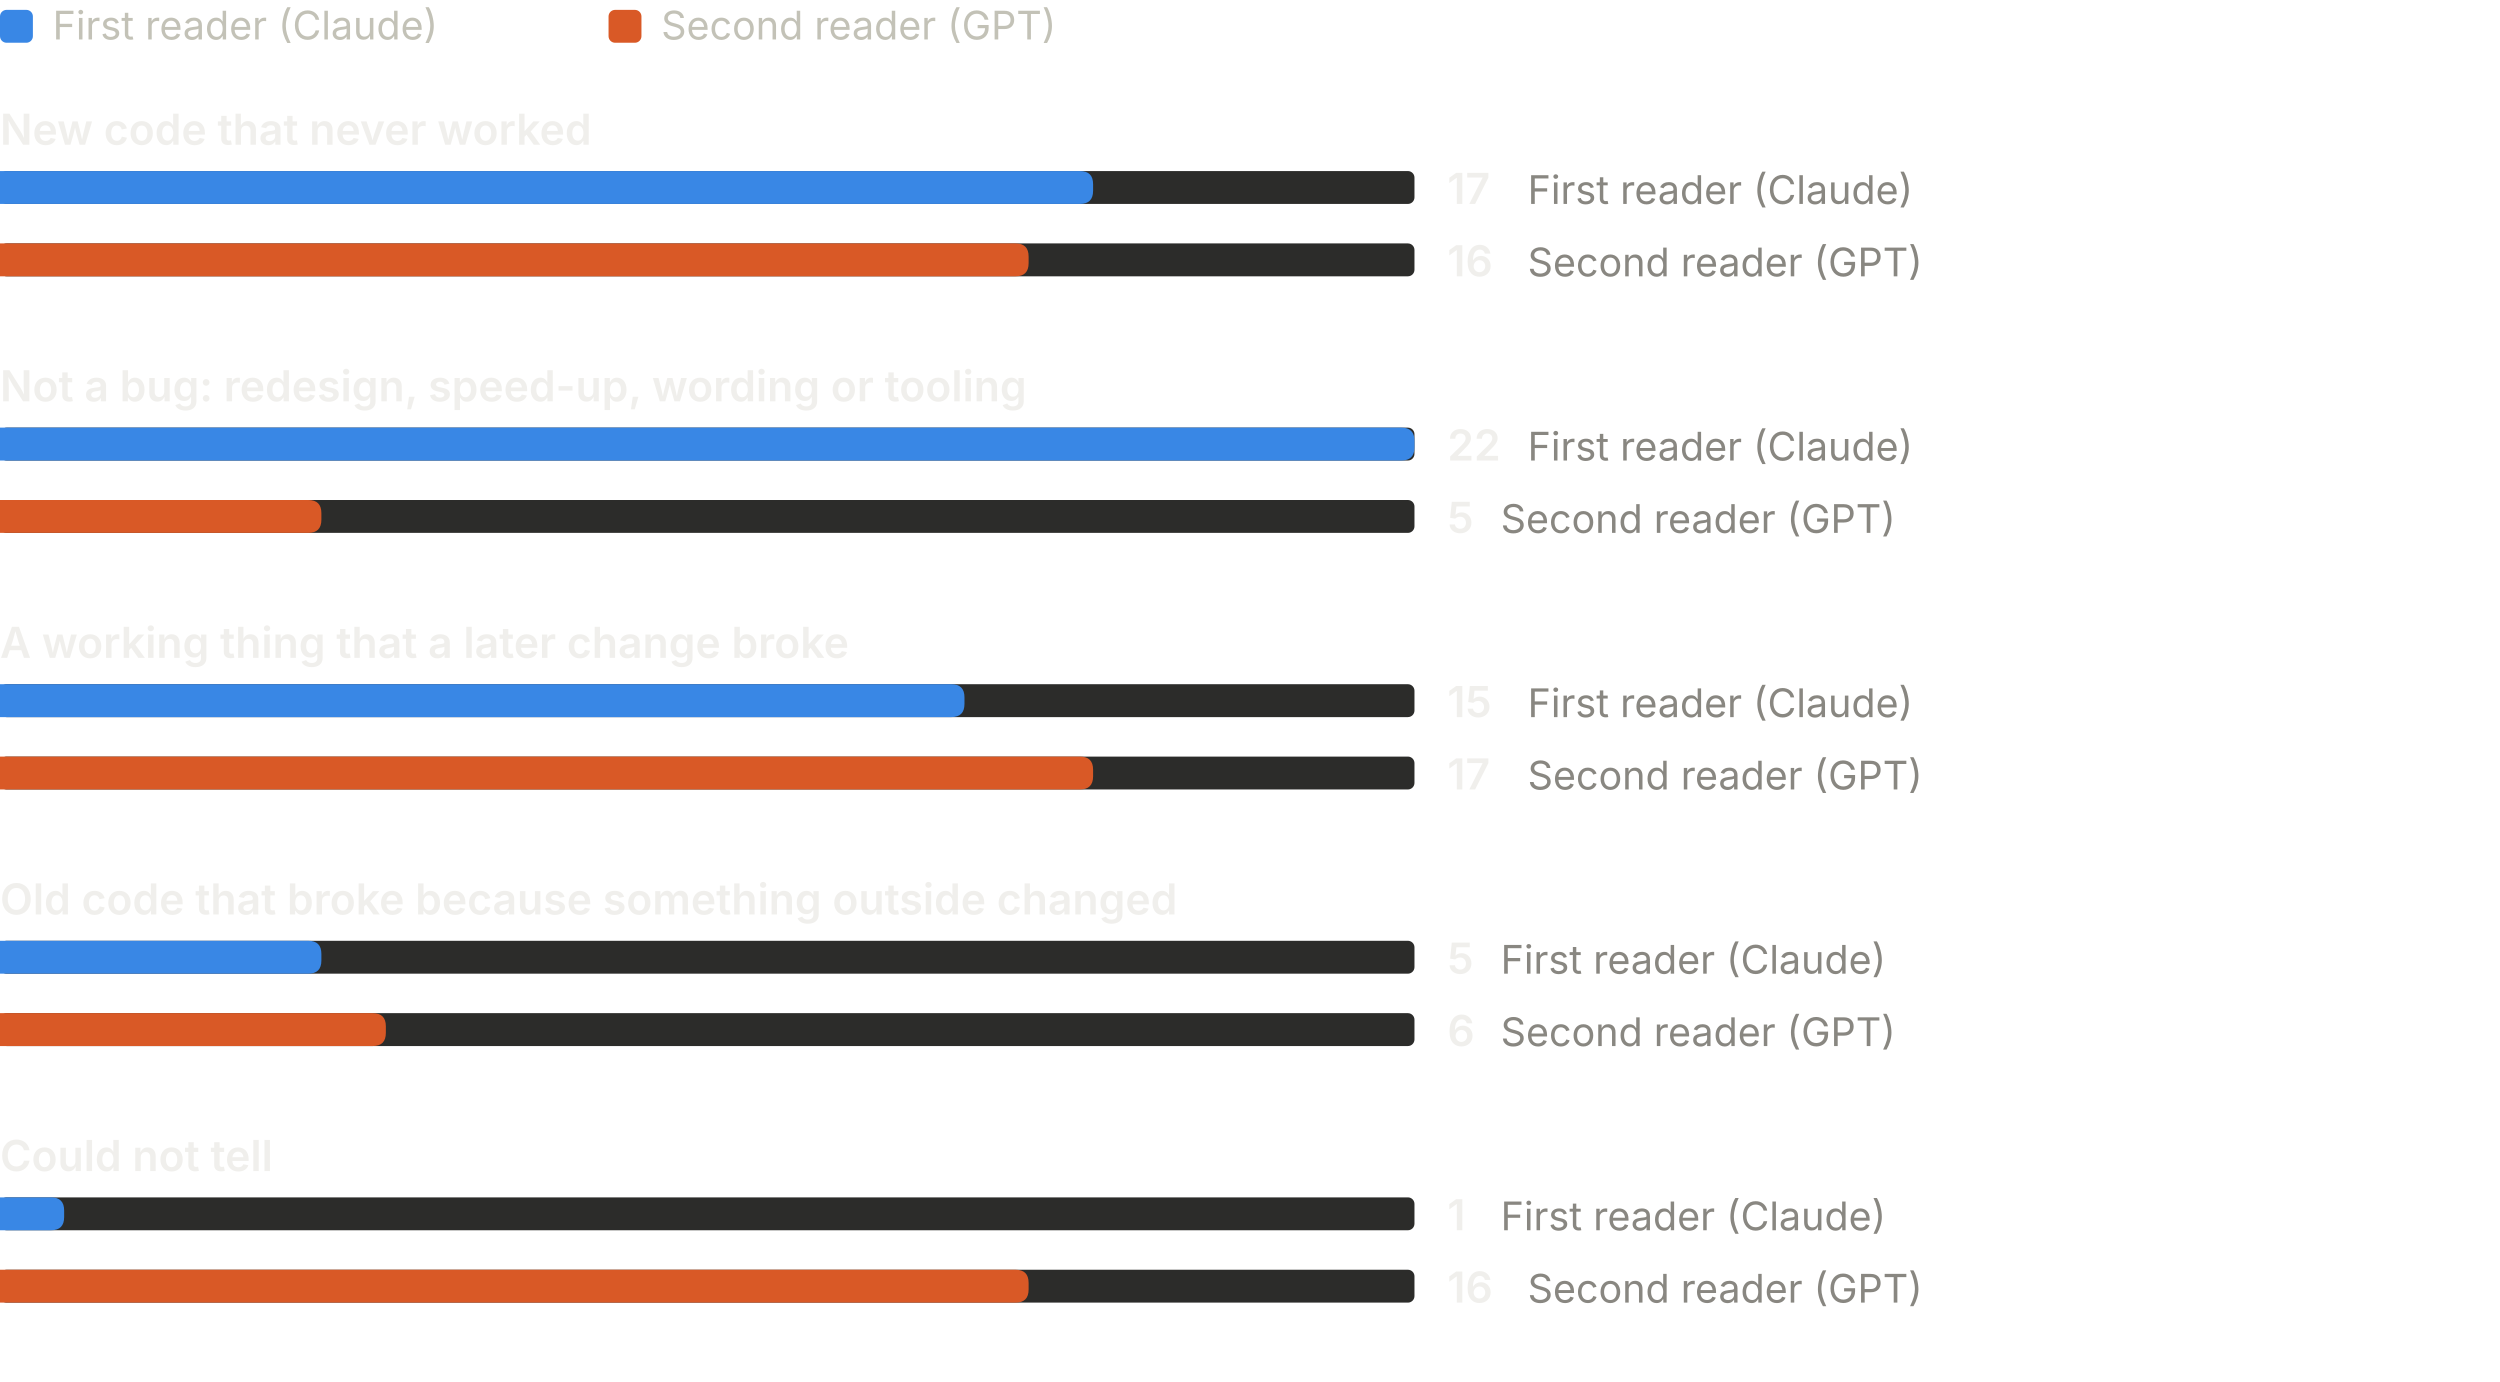
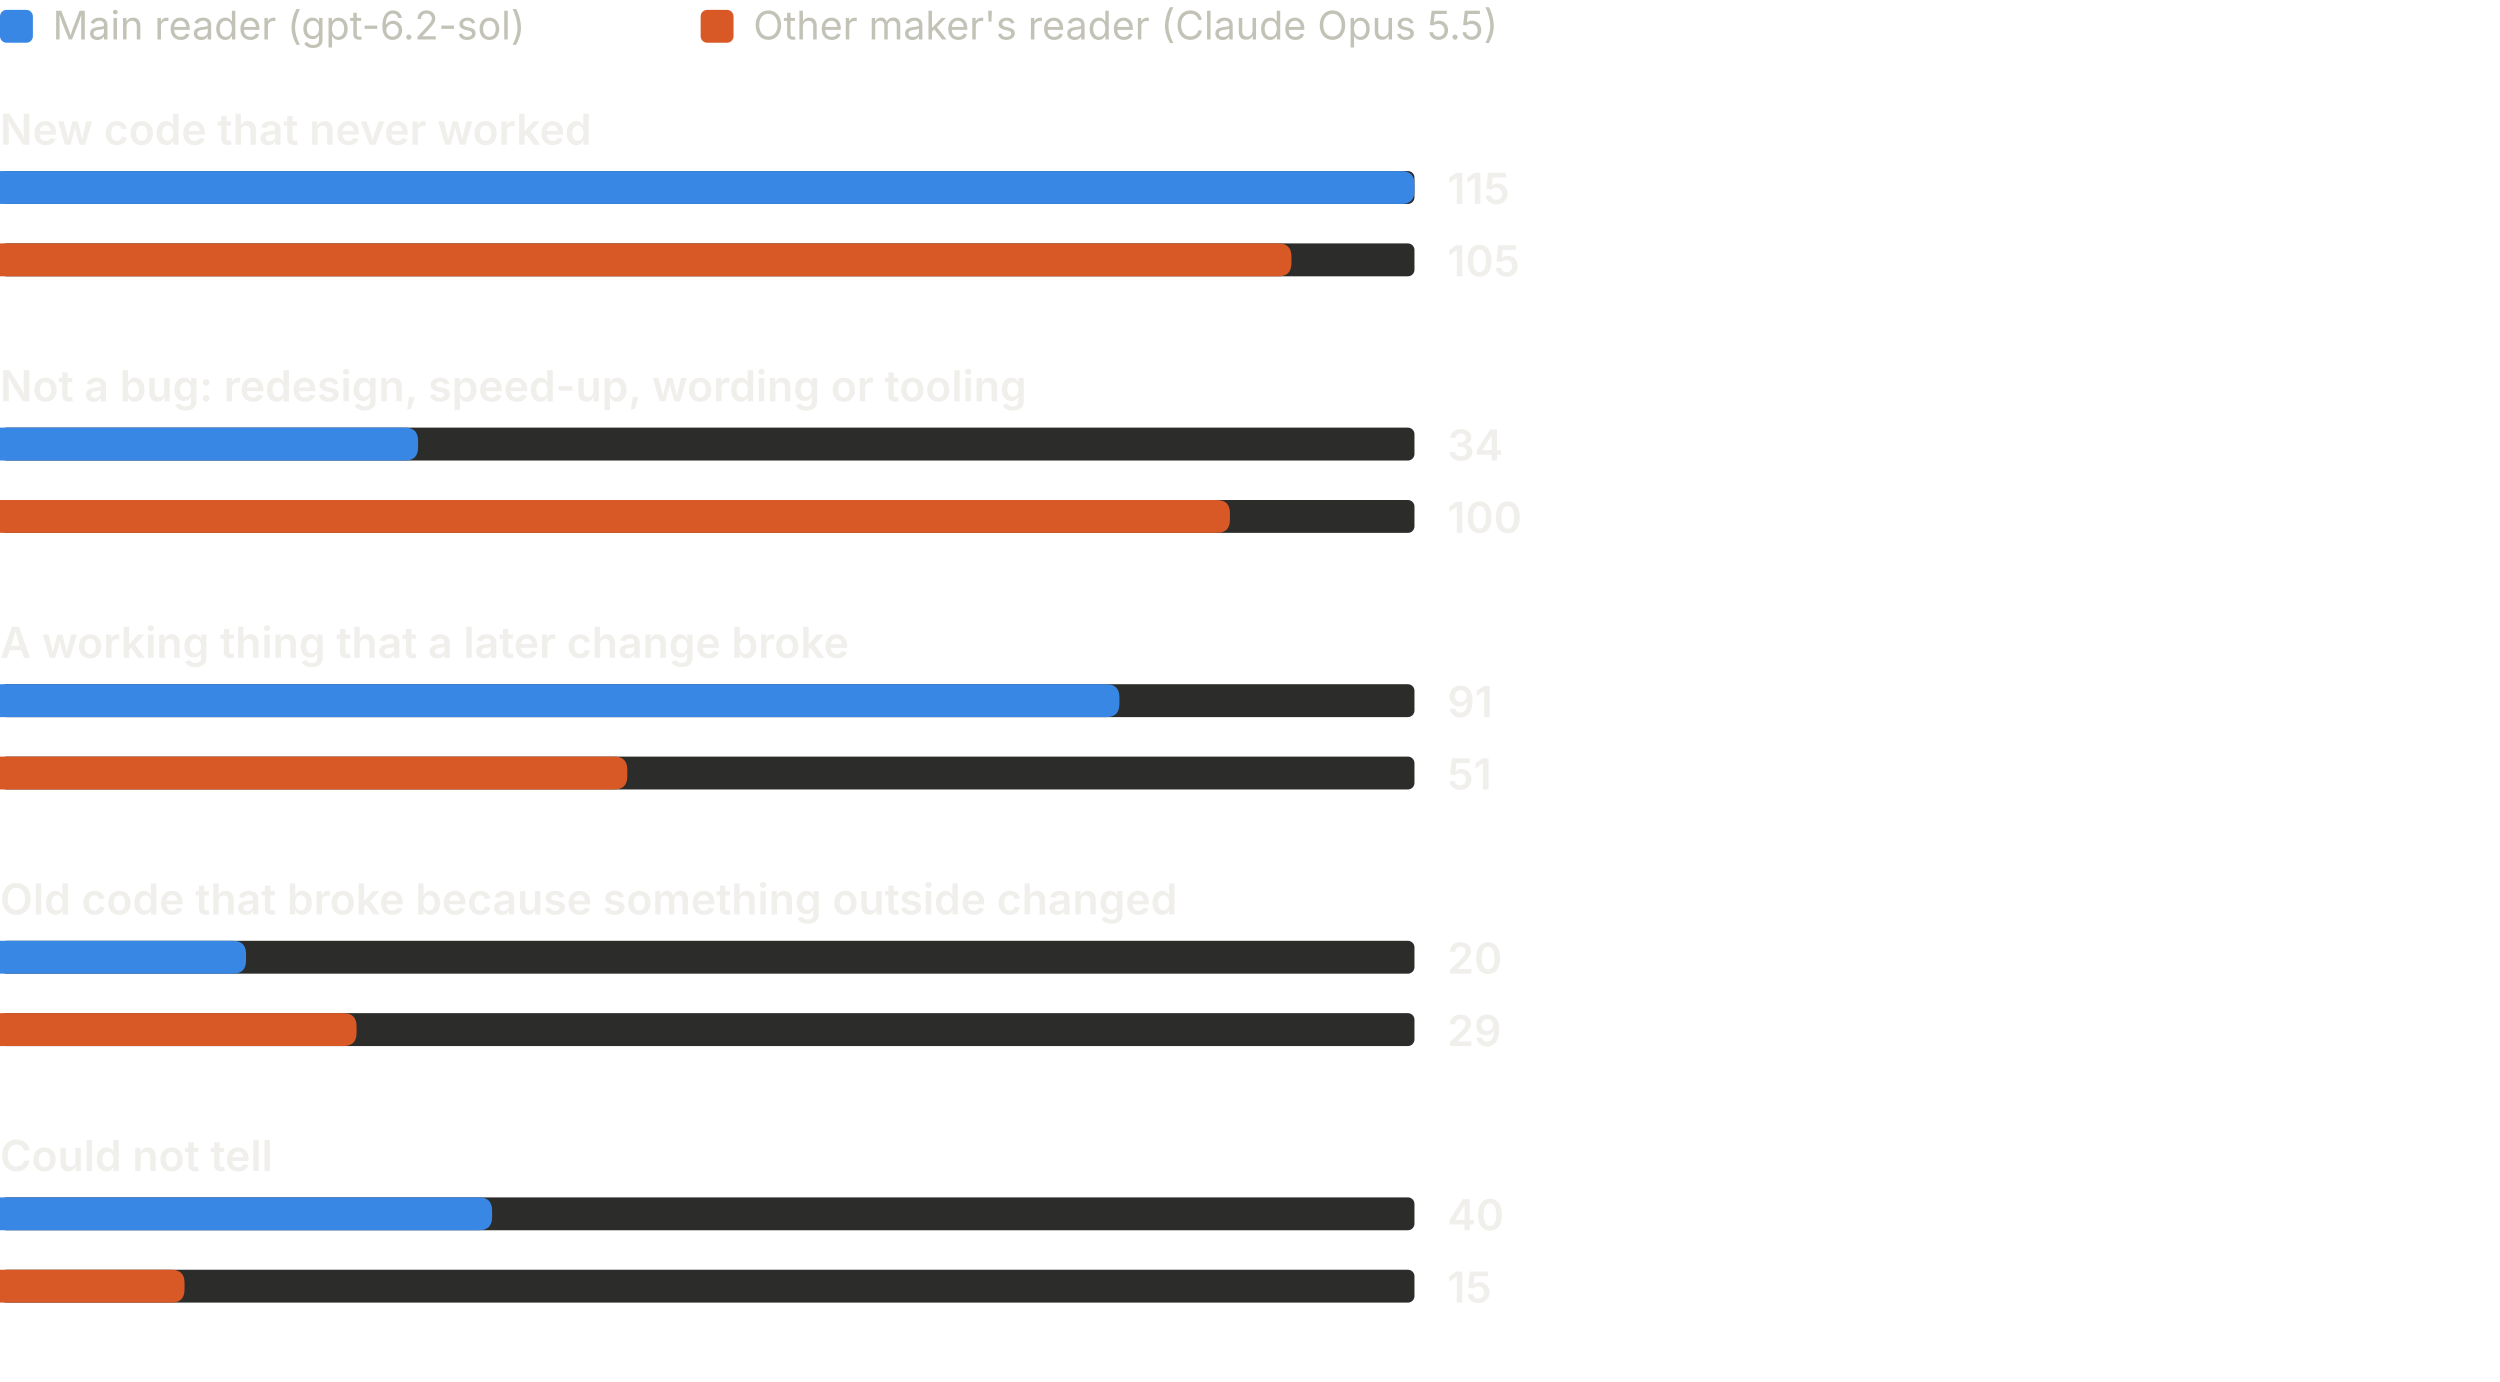
- <svg xmlns="http://www.w3.org/2000/svg" width="760" height="420" viewBox="0 0 760 420" role="img" aria-label="How two makers' models sorted the same 60 fixes">
+ <svg xmlns="http://www.w3.org/2000/svg" width="760" height="420" viewBox="0 0 760 420" role="img" aria-label="How two makers' models sorted the same 300 fixes">
  <rect x="0" y="3" width="10" height="10" rx="2" fill="#3987e5" />
-   <text x="16.0" y="12" fill="#c3c2b7" font-size="12" font-weight="400" text-anchor="start" font-family="system-ui, -apple-system, Segoe UI, sans-serif">First reader (Claude)</text>
-   <rect x="185.0" y="3" width="10" height="10" rx="2" fill="#d95926" />
-   <text x="201.0" y="12" fill="#c3c2b7" font-size="12" font-weight="400" text-anchor="start" font-family="system-ui, -apple-system, Segoe UI, sans-serif">Second reader (GPT)</text>
+   <text x="16.0" y="12" fill="#c3c2b7" font-size="12" font-weight="400" text-anchor="start" font-family="system-ui, -apple-system, Segoe UI, sans-serif">Main reader (gpt-6.2-sol)</text>
+   <rect x="213.0" y="3" width="10" height="10" rx="2" fill="#d95926" />
+   <text x="229.0" y="12" fill="#c3c2b7" font-size="12" font-weight="400" text-anchor="start" font-family="system-ui, -apple-system, Segoe UI, sans-serif">Other maker's reader (Claude Opus 5.5)</text>
  <text x="0.0" y="44" fill="#f0efec" font-size="13" font-weight="600" text-anchor="start" font-family="system-ui, -apple-system, Segoe UI, sans-serif">New code that never worked</text>
  <rect x="0" y="52" width="430" height="10" rx="2" fill="#2c2c2a" />
-   <path d="M0,52 H328.3 Q332.3,52 332.3,56 V58 Q332.3,62 328.3,62 H0 Z" fill="#3987e5" />
-   <text x="440.0" y="62" fill="#f0efec" font-size="13" font-weight="600" text-anchor="start" font-family="system-ui, -apple-system, Segoe UI, sans-serif">17</text>
-   <text x="464.4" y="62" fill="#898781" font-size="12" font-weight="400" text-anchor="start" font-family="system-ui, -apple-system, Segoe UI, sans-serif">First reader (Claude)</text>
+   <path d="M0,52 H426.0 Q430.0,52 430.0,56 V58 Q430.0,62 426.0,62 H0 Z" fill="#3987e5" />
+   <text x="440.0" y="62" fill="#f0efec" font-size="13" font-weight="600" text-anchor="start" font-family="system-ui, -apple-system, Segoe UI, sans-serif">115</text>
  <rect x="0" y="74" width="430" height="10" rx="2" fill="#2c2c2a" />
-   <path d="M0,74 H308.7 Q312.7,74 312.7,78 V80 Q312.7,84 308.7,84 H0 Z" fill="#d95926" />
-   <text x="440.0" y="84" fill="#f0efec" font-size="13" font-weight="600" text-anchor="start" font-family="system-ui, -apple-system, Segoe UI, sans-serif">16</text>
-   <text x="464.4" y="84" fill="#898781" font-size="12" font-weight="400" text-anchor="start" font-family="system-ui, -apple-system, Segoe UI, sans-serif">Second reader (GPT)</text>
+   <path d="M0,74 H388.6 Q392.6,74 392.6,78 V80 Q392.6,84 388.6,84 H0 Z" fill="#d95926" />
+   <text x="440.0" y="84" fill="#f0efec" font-size="13" font-weight="600" text-anchor="start" font-family="system-ui, -apple-system, Segoe UI, sans-serif">105</text>
  <text x="0.0" y="122" fill="#f0efec" font-size="13" font-weight="600" text-anchor="start" font-family="system-ui, -apple-system, Segoe UI, sans-serif">Not a bug: redesign, speed-up, wording or tooling</text>
  <rect x="0" y="130" width="430" height="10" rx="2" fill="#2c2c2a" />
-   <path d="M0,130 H426.0 Q430.0,130 430.0,134 V136 Q430.0,140 426.0,140 H0 Z" fill="#3987e5" />
-   <text x="440.0" y="140" fill="#f0efec" font-size="13" font-weight="600" text-anchor="start" font-family="system-ui, -apple-system, Segoe UI, sans-serif">22</text>
-   <text x="464.4" y="140" fill="#898781" font-size="12" font-weight="400" text-anchor="start" font-family="system-ui, -apple-system, Segoe UI, sans-serif">First reader (Claude)</text>
+   <path d="M0,130 H123.1 Q127.1,130 127.1,134 V136 Q127.1,140 123.1,140 H0 Z" fill="#3987e5" />
+   <text x="440.0" y="140" fill="#f0efec" font-size="13" font-weight="600" text-anchor="start" font-family="system-ui, -apple-system, Segoe UI, sans-serif">34</text>
  <rect x="0" y="152" width="430" height="10" rx="2" fill="#2c2c2a" />
-   <path d="M0,152 H93.7 Q97.7,152 97.7,156 V158 Q97.7,162 93.7,162 H0 Z" fill="#d95926" />
-   <text x="440.0" y="162" fill="#f0efec" font-size="13" font-weight="600" text-anchor="start" font-family="system-ui, -apple-system, Segoe UI, sans-serif">5</text>
-   <text x="456.2" y="162" fill="#898781" font-size="12" font-weight="400" text-anchor="start" font-family="system-ui, -apple-system, Segoe UI, sans-serif">Second reader (GPT)</text>
+   <path d="M0,152 H369.9 Q373.9,152 373.9,156 V158 Q373.9,162 369.9,162 H0 Z" fill="#d95926" />
+   <text x="440.0" y="162" fill="#f0efec" font-size="13" font-weight="600" text-anchor="start" font-family="system-ui, -apple-system, Segoe UI, sans-serif">100</text>
  <text x="0.0" y="200" fill="#f0efec" font-size="13" font-weight="600" text-anchor="start" font-family="system-ui, -apple-system, Segoe UI, sans-serif">A working thing that a later change broke</text>
  <rect x="0" y="208" width="430" height="10" rx="2" fill="#2c2c2a" />
-   <path d="M0,208 H289.2 Q293.2,208 293.2,212 V214 Q293.2,218 289.2,218 H0 Z" fill="#3987e5" />
-   <text x="440.0" y="218" fill="#f0efec" font-size="13" font-weight="600" text-anchor="start" font-family="system-ui, -apple-system, Segoe UI, sans-serif">15</text>
-   <text x="464.4" y="218" fill="#898781" font-size="12" font-weight="400" text-anchor="start" font-family="system-ui, -apple-system, Segoe UI, sans-serif">First reader (Claude)</text>
+   <path d="M0,208 H336.3 Q340.3,208 340.3,212 V214 Q340.3,218 336.3,218 H0 Z" fill="#3987e5" />
+   <text x="440.0" y="218" fill="#f0efec" font-size="13" font-weight="600" text-anchor="start" font-family="system-ui, -apple-system, Segoe UI, sans-serif">91</text>
  <rect x="0" y="230" width="430" height="10" rx="2" fill="#2c2c2a" />
-   <path d="M0,230 H328.3 Q332.3,230 332.3,234 V236 Q332.3,240 328.3,240 H0 Z" fill="#d95926" />
-   <text x="440.0" y="240" fill="#f0efec" font-size="13" font-weight="600" text-anchor="start" font-family="system-ui, -apple-system, Segoe UI, sans-serif">17</text>
-   <text x="464.4" y="240" fill="#898781" font-size="12" font-weight="400" text-anchor="start" font-family="system-ui, -apple-system, Segoe UI, sans-serif">Second reader (GPT)</text>
+   <path d="M0,230 H186.7 Q190.7,230 190.7,234 V236 Q190.7,240 186.7,240 H0 Z" fill="#d95926" />
+   <text x="440.0" y="240" fill="#f0efec" font-size="13" font-weight="600" text-anchor="start" font-family="system-ui, -apple-system, Segoe UI, sans-serif">51</text>
  <text x="0.0" y="278" fill="#f0efec" font-size="13" font-weight="600" text-anchor="start" font-family="system-ui, -apple-system, Segoe UI, sans-serif">Old code that broke because something outside changed</text>
  <rect x="0" y="286" width="430" height="10" rx="2" fill="#2c2c2a" />
-   <path d="M0,286 H93.7 Q97.7,286 97.7,290 V292 Q97.7,296 93.7,296 H0 Z" fill="#3987e5" />
-   <text x="440.0" y="296" fill="#f0efec" font-size="13" font-weight="600" text-anchor="start" font-family="system-ui, -apple-system, Segoe UI, sans-serif">5</text>
-   <text x="456.2" y="296" fill="#898781" font-size="12" font-weight="400" text-anchor="start" font-family="system-ui, -apple-system, Segoe UI, sans-serif">First reader (Claude)</text>
+   <path d="M0,286 H70.8 Q74.8,286 74.8,290 V292 Q74.8,296 70.8,296 H0 Z" fill="#3987e5" />
+   <text x="440.0" y="296" fill="#f0efec" font-size="13" font-weight="600" text-anchor="start" font-family="system-ui, -apple-system, Segoe UI, sans-serif">20</text>
  <rect x="0" y="308" width="430" height="10" rx="2" fill="#2c2c2a" />
-   <path d="M0,308 H113.3 Q117.3,308 117.3,312 V314 Q117.3,318 113.3,318 H0 Z" fill="#d95926" />
-   <text x="440.0" y="318" fill="#f0efec" font-size="13" font-weight="600" text-anchor="start" font-family="system-ui, -apple-system, Segoe UI, sans-serif">6</text>
-   <text x="456.2" y="318" fill="#898781" font-size="12" font-weight="400" text-anchor="start" font-family="system-ui, -apple-system, Segoe UI, sans-serif">Second reader (GPT)</text>
+   <path d="M0,308 H104.4 Q108.4,308 108.4,312 V314 Q108.4,318 104.4,318 H0 Z" fill="#d95926" />
+   <text x="440.0" y="318" fill="#f0efec" font-size="13" font-weight="600" text-anchor="start" font-family="system-ui, -apple-system, Segoe UI, sans-serif">29</text>
  <text x="0.0" y="356" fill="#f0efec" font-size="13" font-weight="600" text-anchor="start" font-family="system-ui, -apple-system, Segoe UI, sans-serif">Could not tell</text>
  <rect x="0" y="364" width="430" height="10" rx="2" fill="#2c2c2a" />
-   <path d="M0,364 H15.5 Q19.5,364 19.5,368 V370 Q19.5,374 15.5,374 H0 Z" fill="#3987e5" />
-   <text x="440.0" y="374" fill="#f0efec" font-size="13" font-weight="600" text-anchor="start" font-family="system-ui, -apple-system, Segoe UI, sans-serif">1</text>
-   <text x="456.2" y="374" fill="#898781" font-size="12" font-weight="400" text-anchor="start" font-family="system-ui, -apple-system, Segoe UI, sans-serif">First reader (Claude)</text>
+   <path d="M0,364 H145.6 Q149.6,364 149.6,368 V370 Q149.6,374 145.6,374 H0 Z" fill="#3987e5" />
+   <text x="440.0" y="374" fill="#f0efec" font-size="13" font-weight="600" text-anchor="start" font-family="system-ui, -apple-system, Segoe UI, sans-serif">40</text>
  <rect x="0" y="386" width="430" height="10" rx="2" fill="#2c2c2a" />
-   <path d="M0,386 H308.7 Q312.7,386 312.7,390 V392 Q312.7,396 308.7,396 H0 Z" fill="#d95926" />
-   <text x="440.0" y="396" fill="#f0efec" font-size="13" font-weight="600" text-anchor="start" font-family="system-ui, -apple-system, Segoe UI, sans-serif">16</text>
-   <text x="464.4" y="396" fill="#898781" font-size="12" font-weight="400" text-anchor="start" font-family="system-ui, -apple-system, Segoe UI, sans-serif">Second reader (GPT)</text>
+   <path d="M0,386 H52.1 Q56.1,386 56.1,390 V392 Q56.1,396 52.1,396 H0 Z" fill="#d95926" />
+   <text x="440.0" y="396" fill="#f0efec" font-size="13" font-weight="600" text-anchor="start" font-family="system-ui, -apple-system, Segoe UI, sans-serif">15</text>
</svg>
